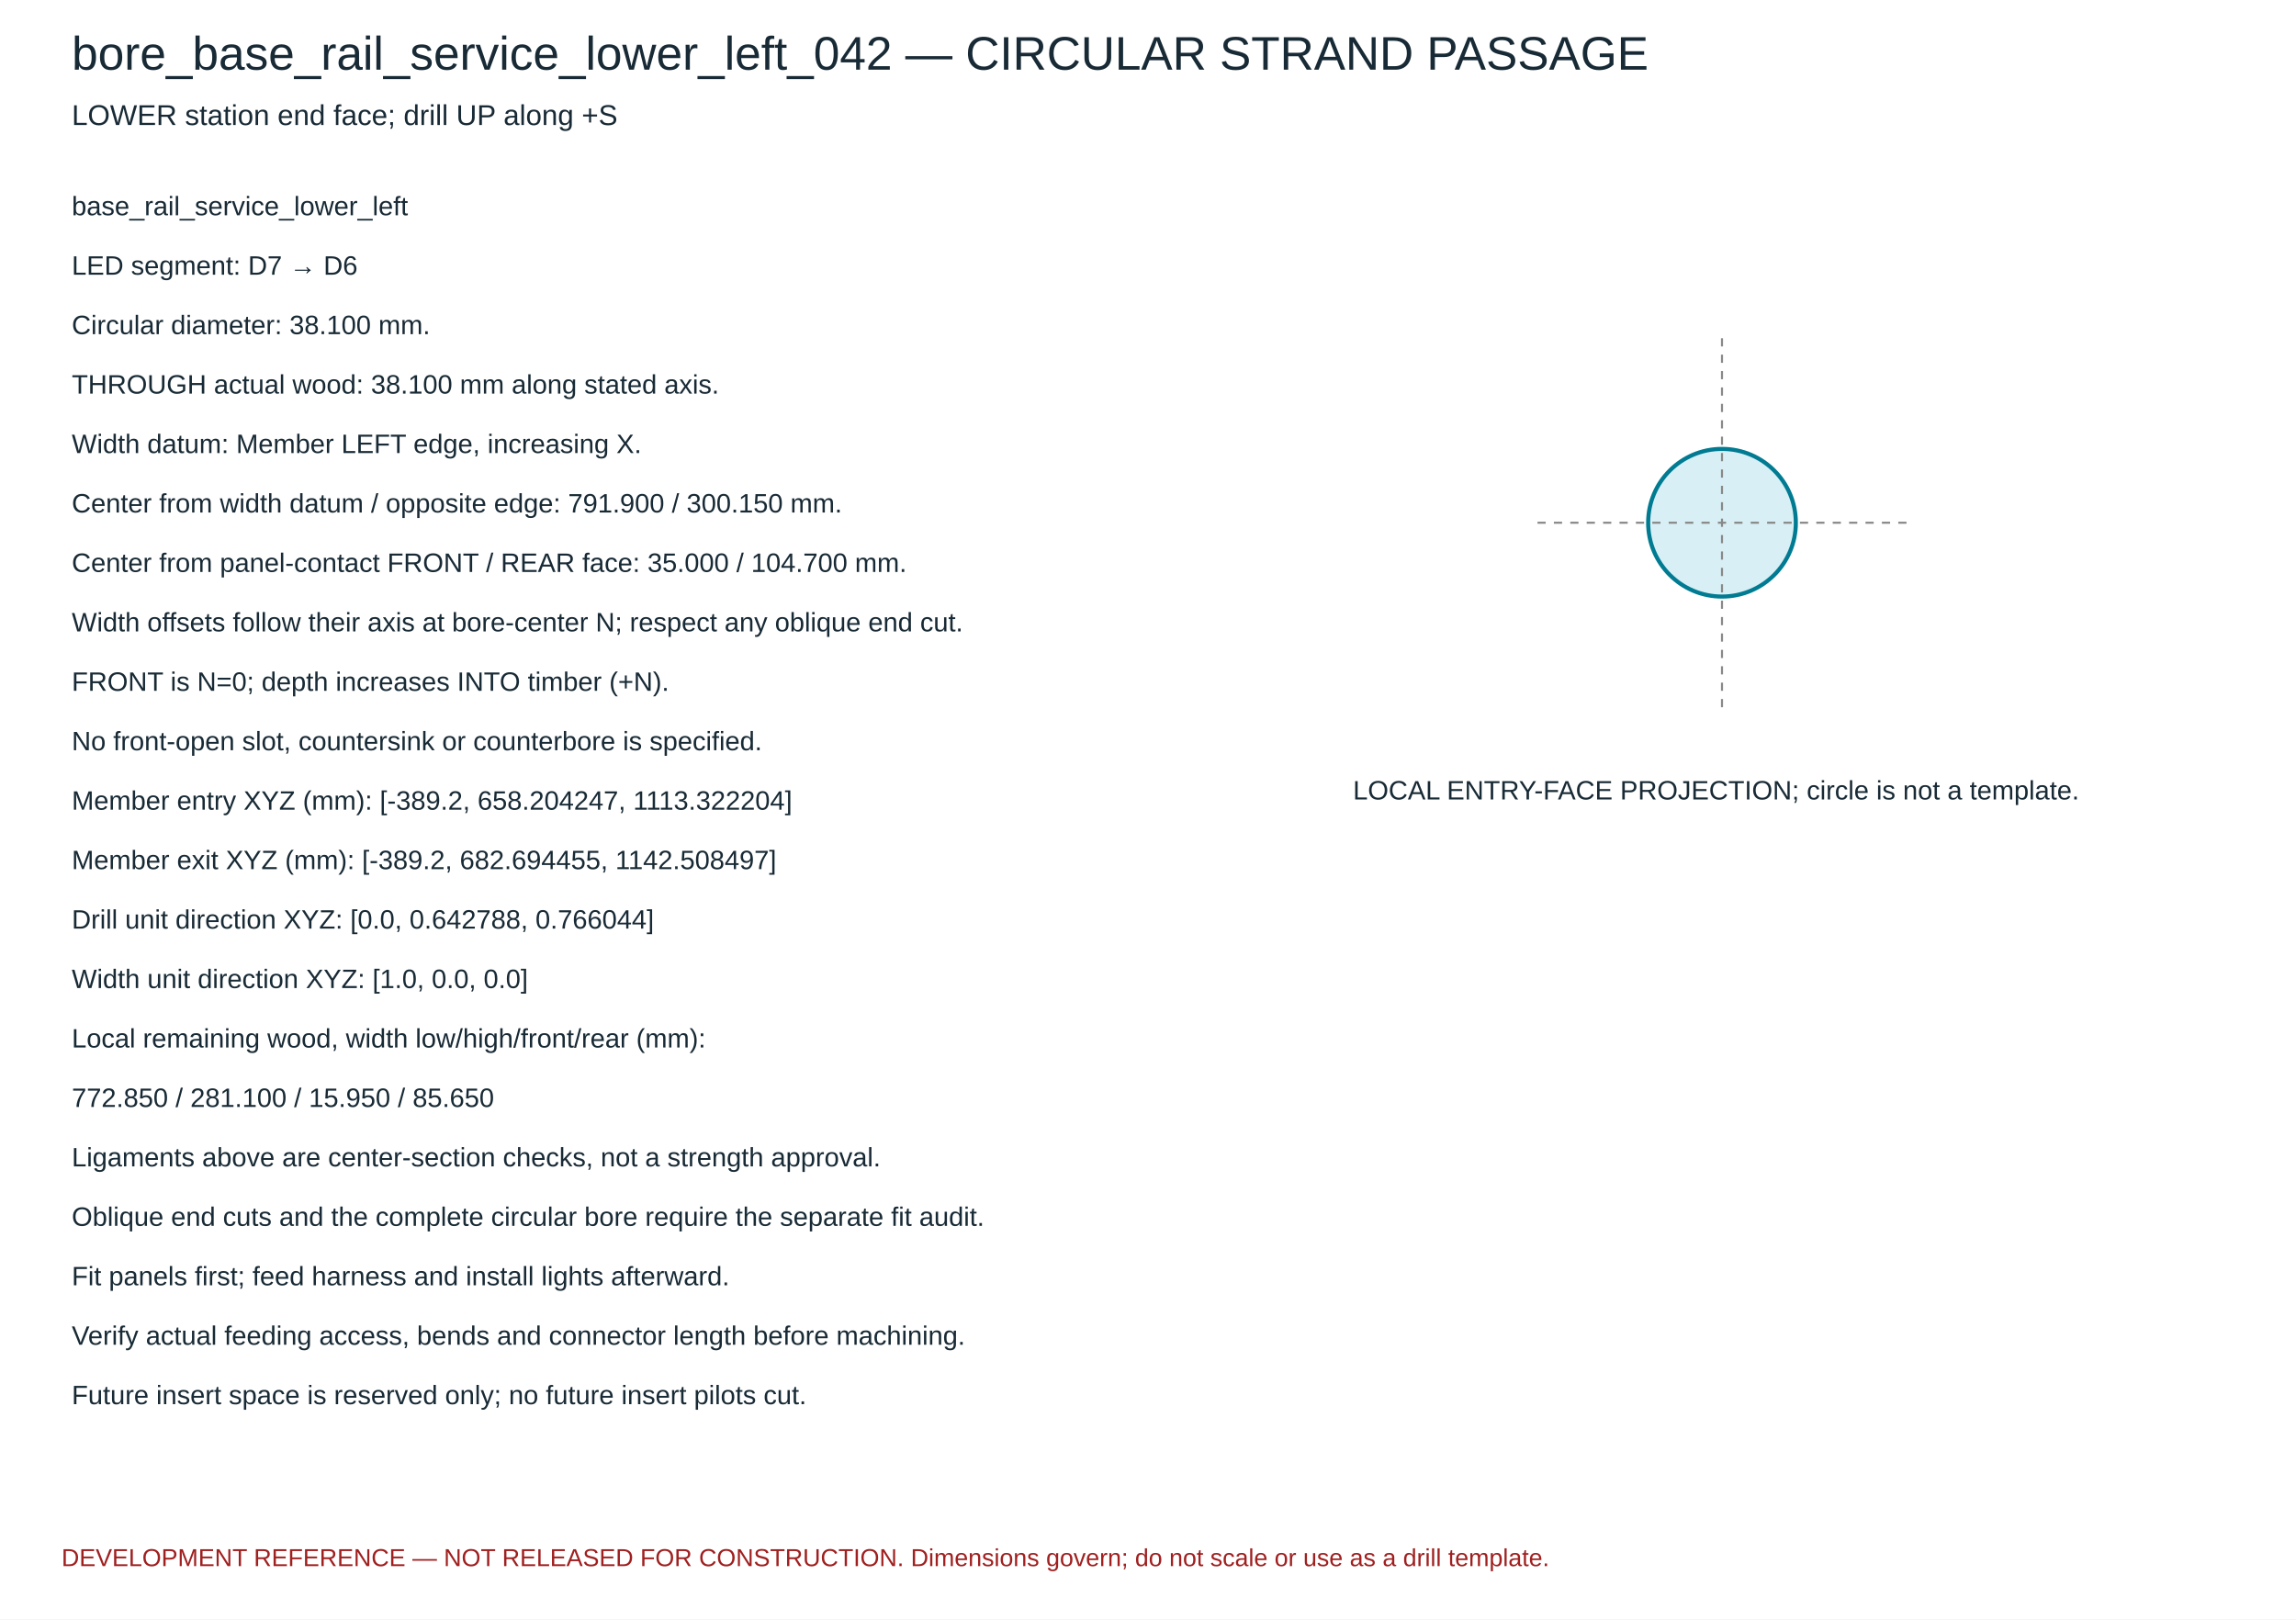
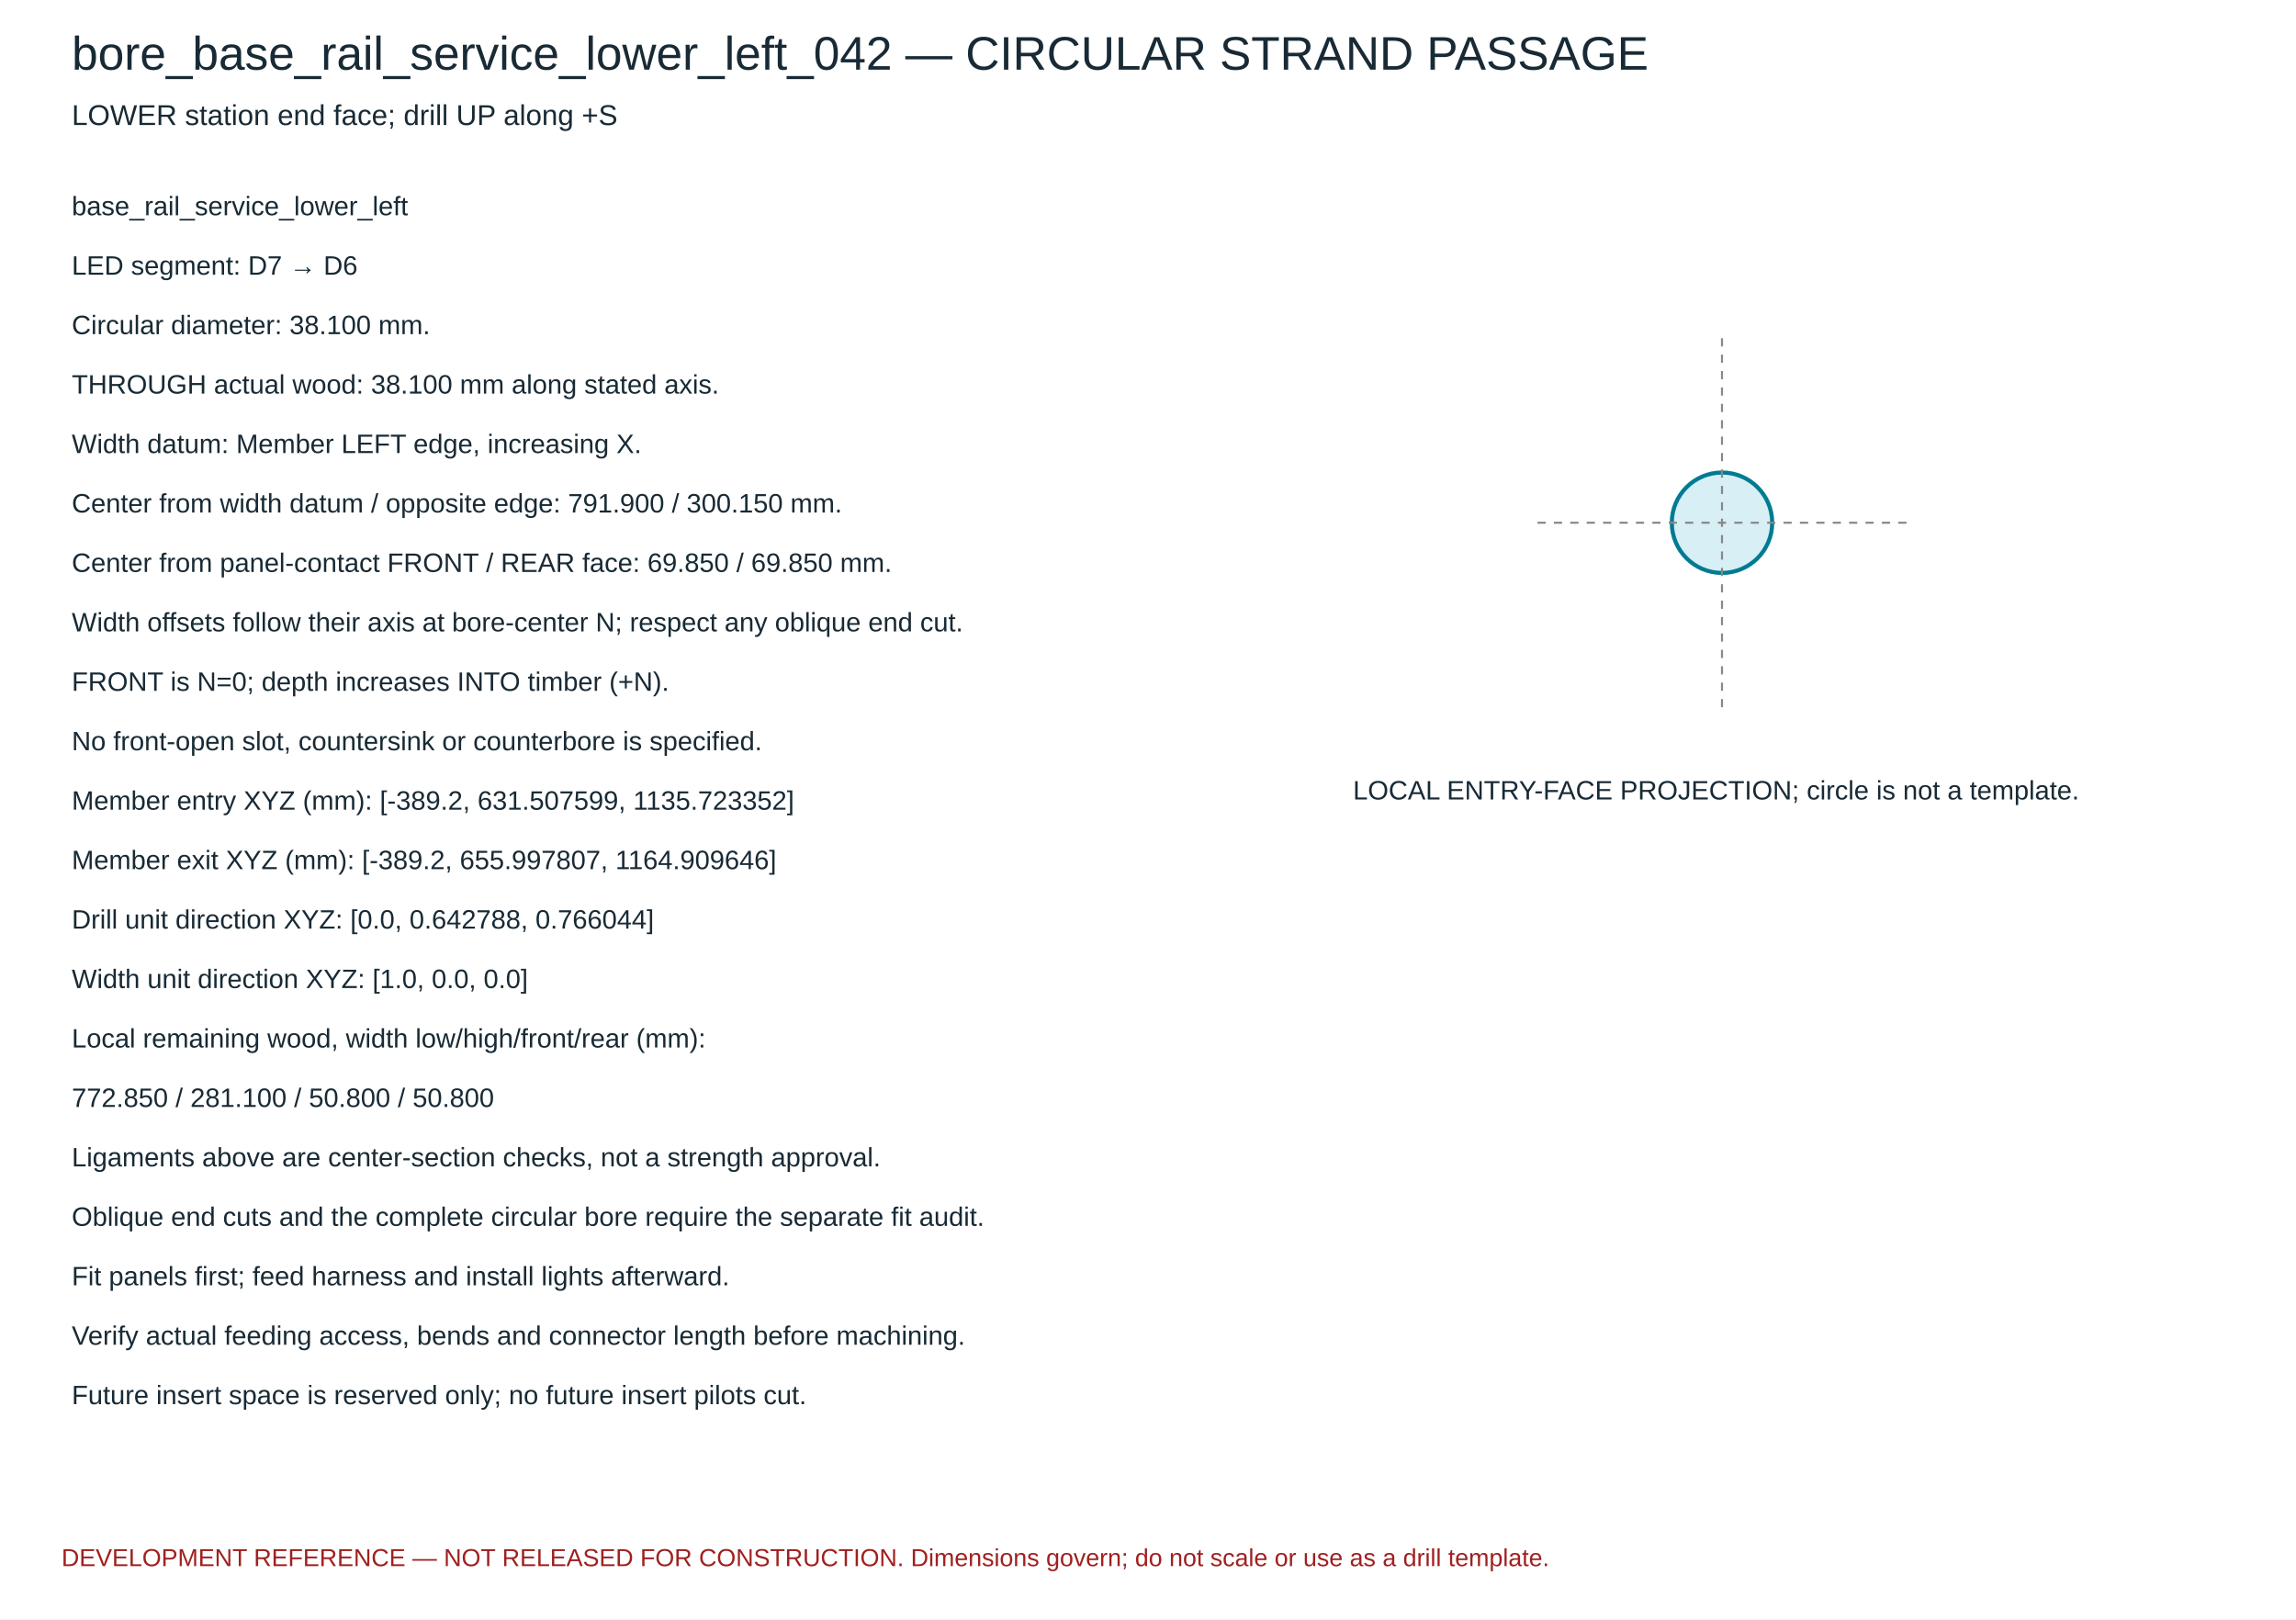
<svg xmlns="http://www.w3.org/2000/svg" width="1120" height="790" viewBox="0 0 1120 790">
  <rect width="1120" height="790" fill="white" />
  <g font-family="Arial,sans-serif" fill="#182a35">
    <text x="35" y="34" font-size="23">bore_base_rail_service_lower_left_042 — CIRCULAR STRAND PASSAGE</text>
    <text x="35" y="61" font-size="14">LOWER station end face; drill UP along +S</text>
-     <circle cx="840.0" cy="255.0" r="36.016" fill="#d7eff5" stroke="#007b92" stroke-width="2" />
+     <circle cx="840.0" cy="255.0" r="24.49" fill="#d7eff5" stroke="#007b92" stroke-width="2" />
    <path d="M 750.0 255.0 H 930.0 M 840.0 165.0 V 345.0" stroke="#888" stroke-dasharray="4 4" />
    <text x="660" y="390" font-size="13">LOCAL ENTRY-FACE PROJECTION; circle is not a template.</text>
    <text x="35" y="105" font-size="13">base_rail_service_lower_left</text>
    <text x="35" y="134" font-size="13">LED segment: D7 → D6</text>
    <text x="35" y="163" font-size="13">Circular diameter: 38.100 mm.</text>
    <text x="35" y="192" font-size="13">THROUGH actual wood: 38.100 mm along stated axis.</text>
    <text x="35" y="221" font-size="13">Width datum: Member LEFT edge, increasing X.</text>
    <text x="35" y="250" font-size="13">Center from width datum / opposite edge: 791.900 / 300.150 mm.</text>
-     <text x="35" y="279" font-size="13">Center from panel-contact FRONT / REAR face: 35.000 / 104.700 mm.</text>
+     <text x="35" y="279" font-size="13">Center from panel-contact FRONT / REAR face: 69.850 / 69.850 mm.</text>
    <text x="35" y="308" font-size="13">Width offsets follow their axis at bore-center N; respect any oblique end cut.</text>
    <text x="35" y="337" font-size="13">FRONT is N=0; depth increases INTO timber (+N).</text>
    <text x="35" y="366" font-size="13">No front-open slot, countersink or counterbore is specified.</text>
-     <text x="35" y="395" font-size="13">Member entry XYZ (mm): [-389.2, 658.204247, 1113.322204]</text>
-     <text x="35" y="424" font-size="13">Member exit XYZ (mm): [-389.2, 682.694455, 1142.508497]</text>
+     <text x="35" y="395" font-size="13">Member entry XYZ (mm): [-389.2, 631.507599, 1135.723352]</text>
+     <text x="35" y="424" font-size="13">Member exit XYZ (mm): [-389.2, 655.997807, 1164.909646]</text>
    <text x="35" y="453" font-size="13">Drill unit direction XYZ: [0.0, 0.642788, 0.766044]</text>
    <text x="35" y="482" font-size="13">Width unit direction XYZ: [1.0, 0.0, 0.0]</text>
    <text x="35" y="511" font-size="13">Local remaining wood, width low/high/front/rear (mm):</text>
-     <text x="35" y="540" font-size="13">772.850 / 281.100 / 15.950 / 85.650</text>
+     <text x="35" y="540" font-size="13">772.850 / 281.100 / 50.800 / 50.800</text>
    <text x="35" y="569" font-size="13">Ligaments above are center-section checks, not a strength approval.</text>
    <text x="35" y="598" font-size="13">Oblique end cuts and the complete circular bore require the separate fit audit.</text>
    <text x="35" y="627" font-size="13">Fit panels first; feed harness and install lights afterward.</text>
    <text x="35" y="656" font-size="13">Verify actual feeding access, bends and connector length before machining.</text>
    <text x="35" y="685" font-size="13">Future insert space is reserved only; no future insert pilots cut.</text>
    <text x="30" y="764" font-size="12" fill="#a02020">DEVELOPMENT REFERENCE — NOT RELEASED FOR CONSTRUCTION. Dimensions govern; do not scale or use as a drill template.</text>
  </g>
</svg>
